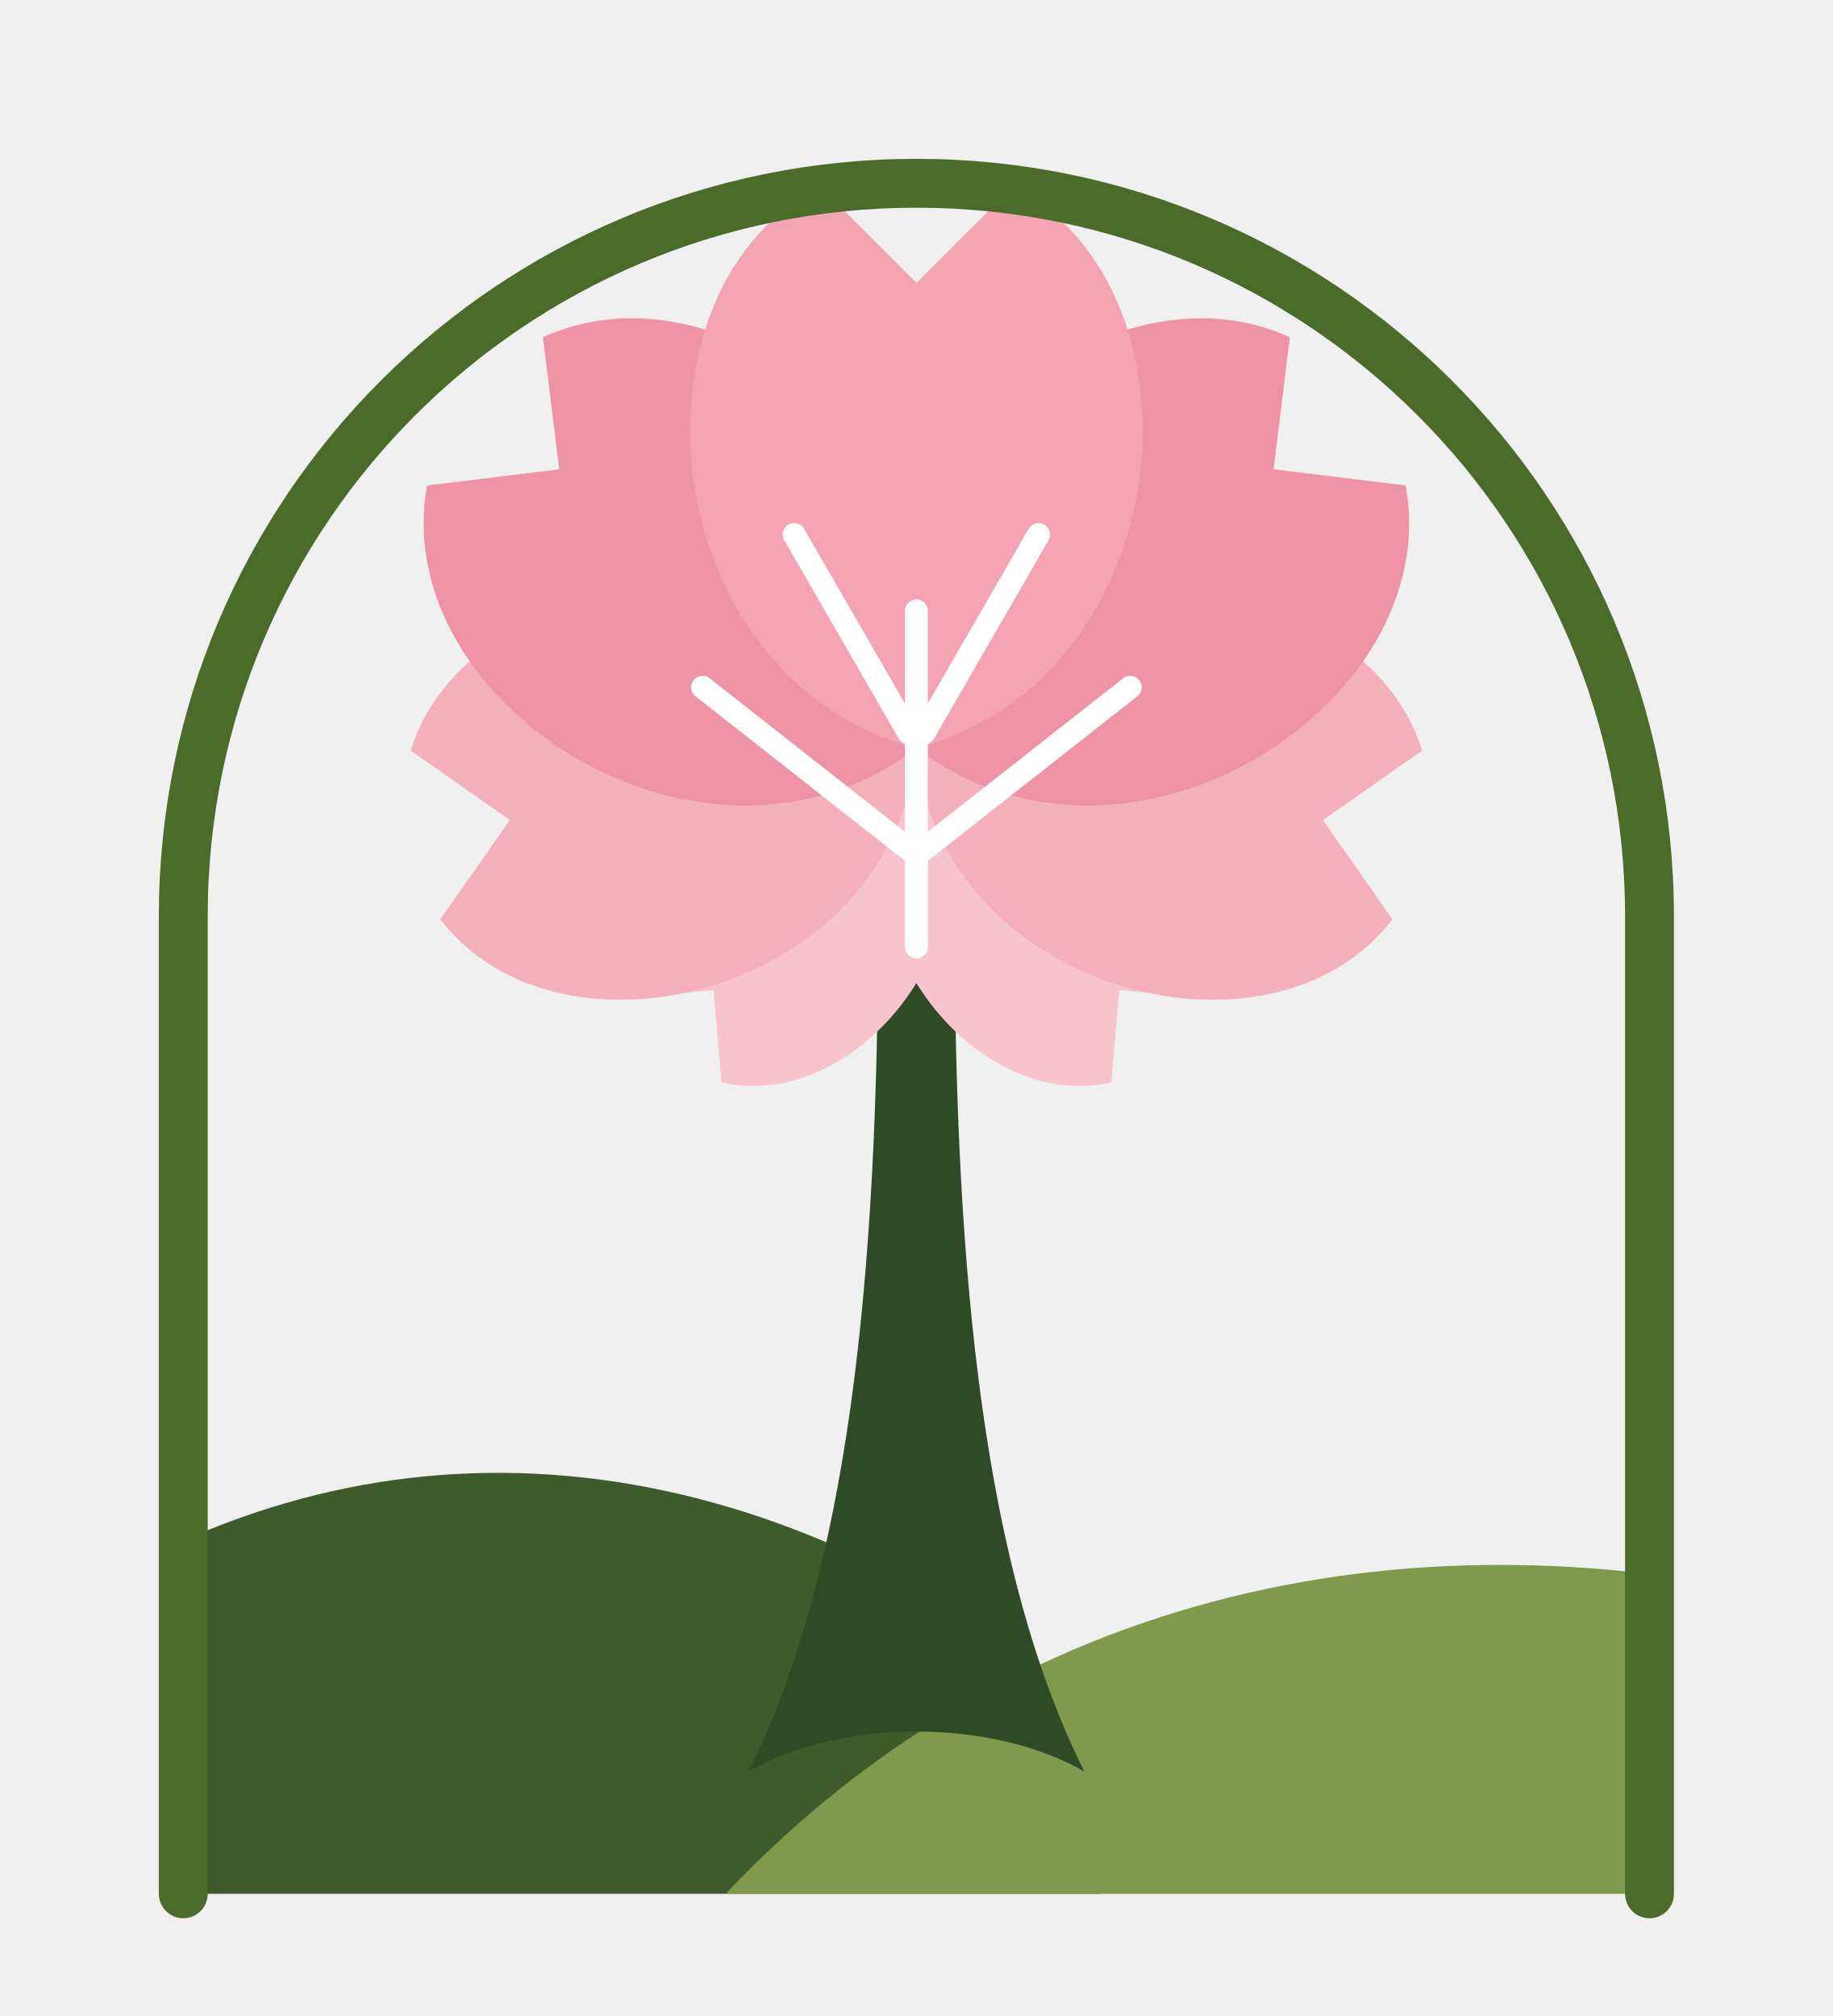
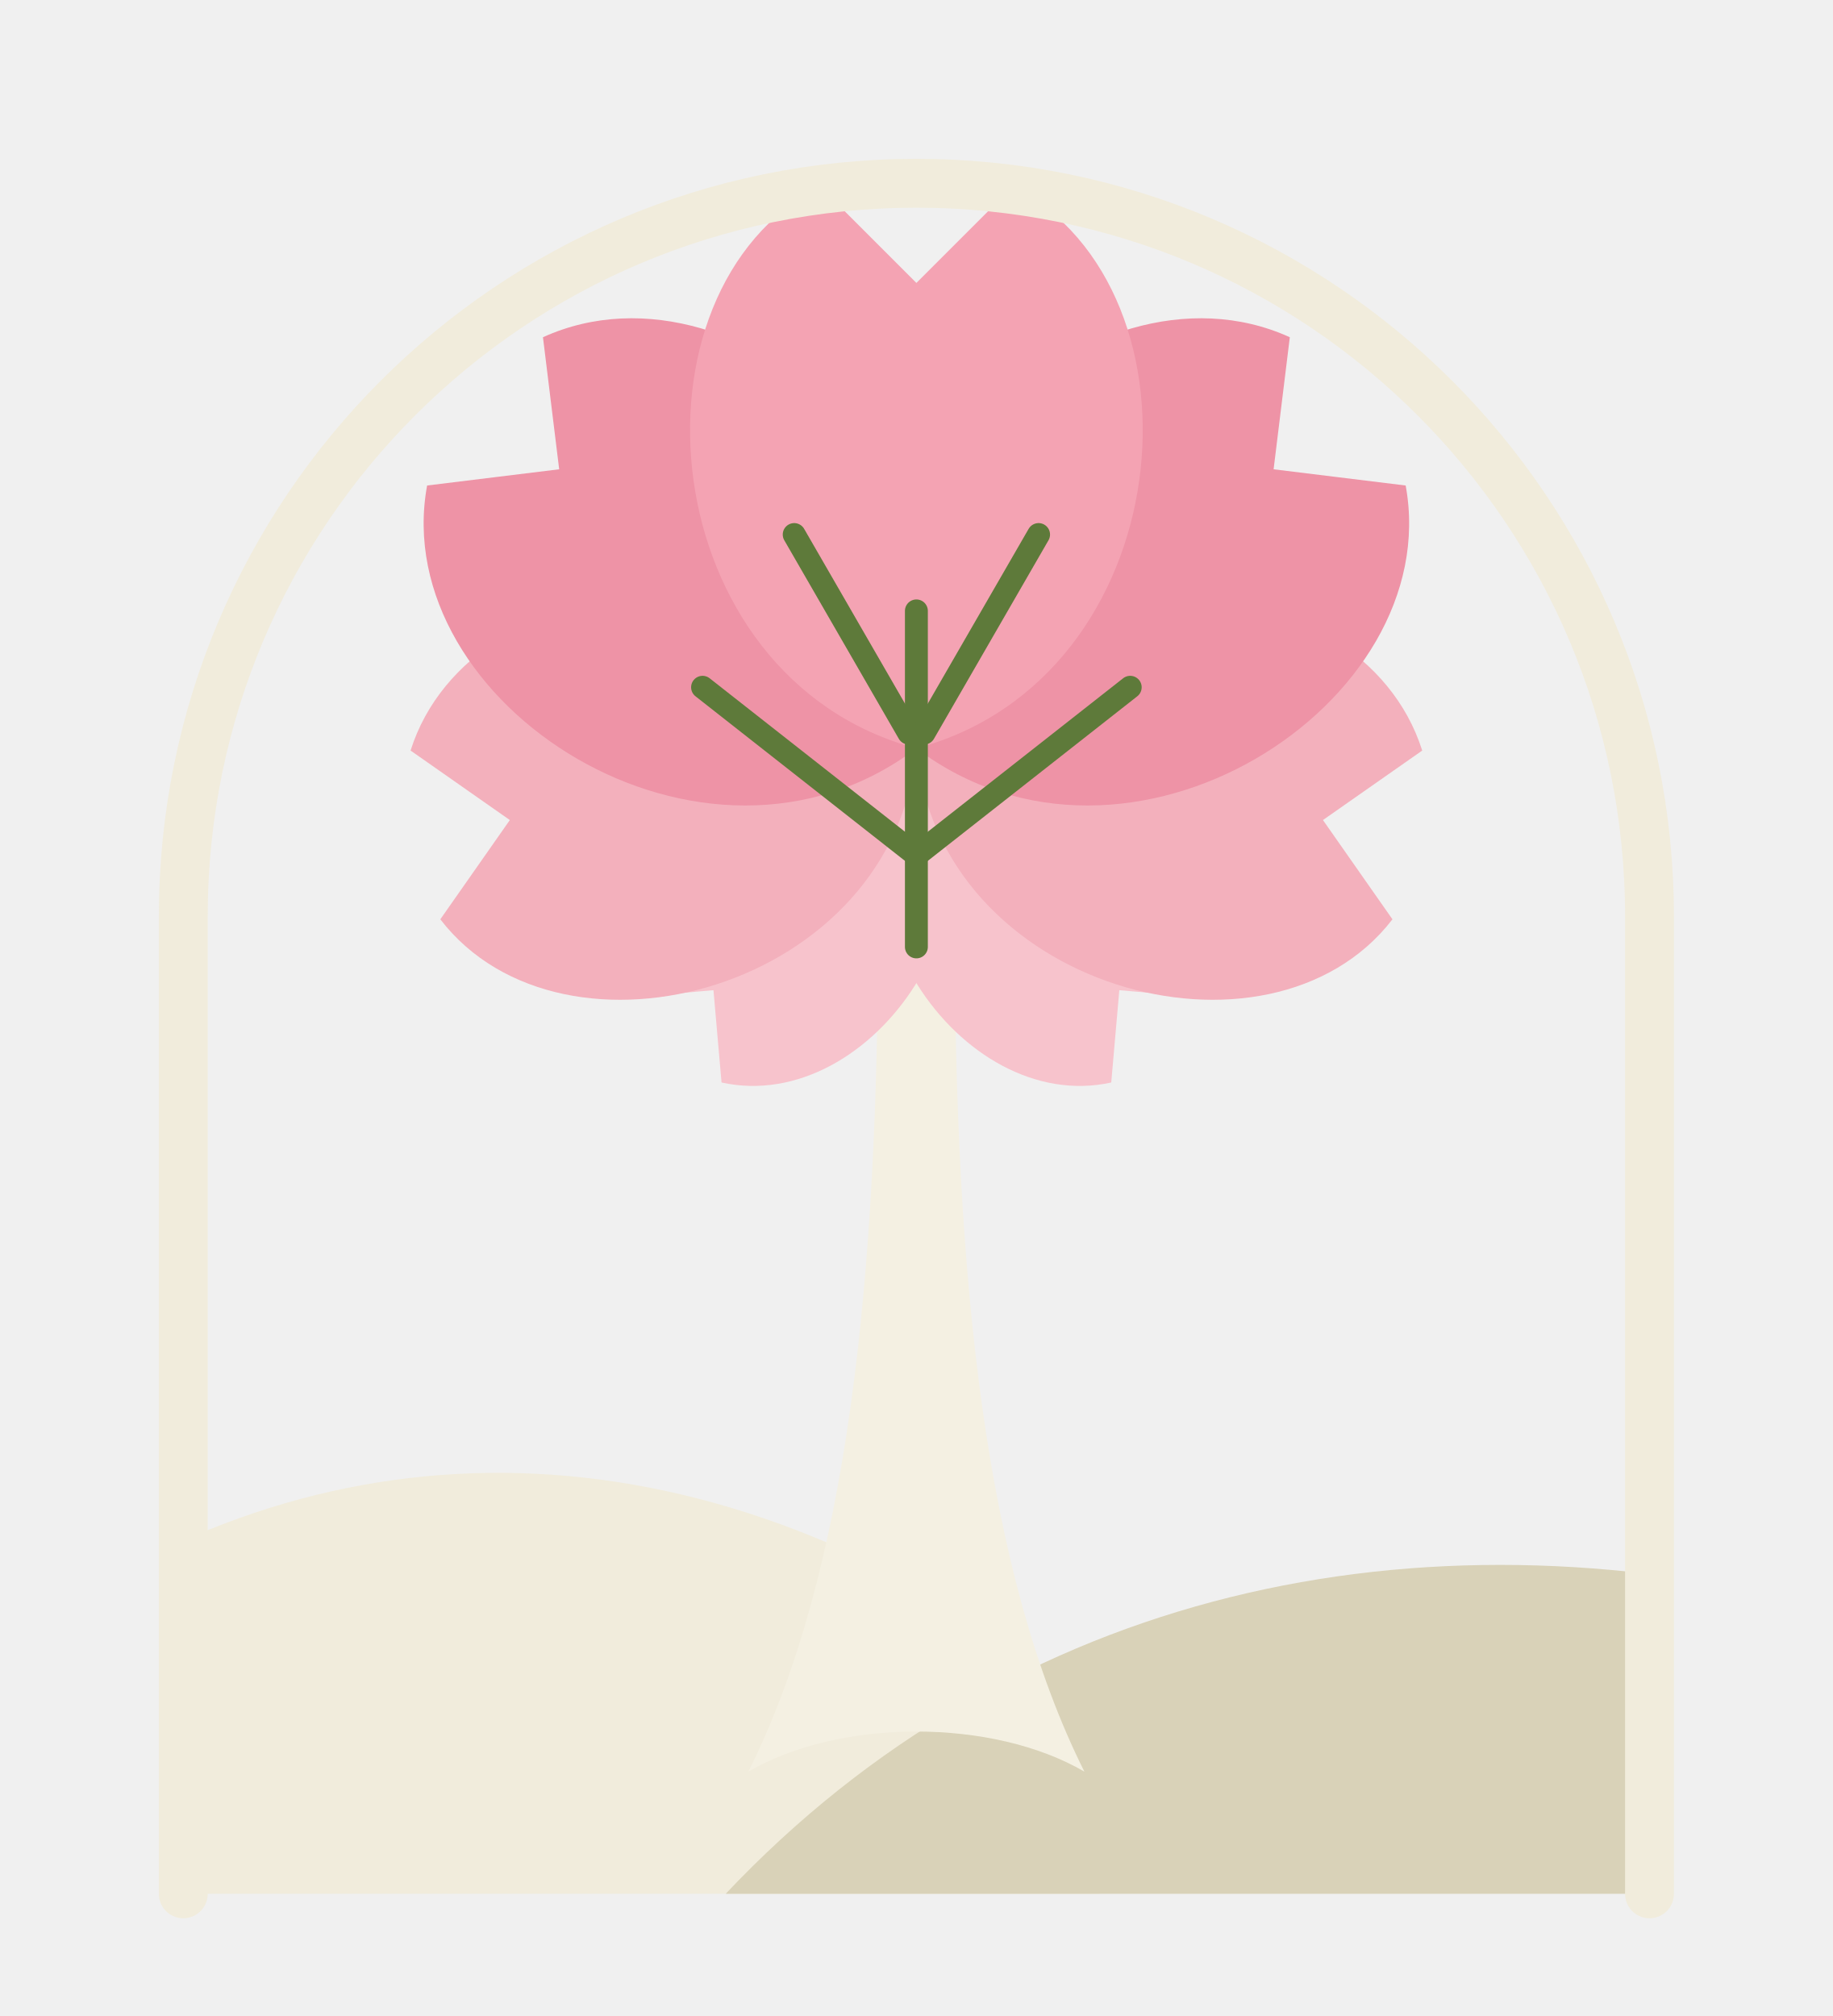
<svg xmlns="http://www.w3.org/2000/svg" viewBox="0 0 120 132" role="img" aria-label="대원사 꽃길숲 수목장 로고">
  <defs>
    <path id="pt" d="M0,0 C-15,-4 -17,-26 -5.5,-32 L0,-26.5 L5.5,-32 C17,-26 15,-4 0,0Z" />
    <clipPath id="ac">
      <path d="M12 124 V60 A48 48 0 0 1 108 60 V124 Z" />
    </clipPath>
  </defs>
  <g clip-path="url(#ac)">
-     <path d="M6 128 V104 C26 92 50 94 72 112 L72 128 Z" fill="#3E5B2B" />
-     <path d="M44 128 C62 106 88 99 114 104 V128 Z" fill="#7F9A4C" />
+     <path d="M6 128 V104 C26 92 50 94 72 112 L72 128 Z" fill="#F1ECDC" />
+     <path d="M44 128 C62 106 88 99 114 104 V128 Z" fill="#D9D2B8" />
  </g>
-   <path d="M49 116 C55.5 103 57.5 84 57.5 60 L62.5 60 C62.5 84 64.5 103 71 116 C65 112.5 55 112.5 49 116Z" fill="#2E4A27" />
+   <path d="M49 116 C55.5 103 57.5 84 57.5 60 L62.5 60 C62.5 84 64.5 103 71 116 C65 112.5 55 112.5 49 116Z" fill="#F4F0E2" />
  <g transform="translate(60 49)">
    <use href="#pt" transform="rotate(-140) scale(.78)" fill="#F7C3CC" />
    <use href="#pt" transform="rotate(140) scale(.78)" fill="#F7C3CC" />
    <use href="#pt" transform="rotate(-100) scale(1.02)" fill="#F3B0BC" />
    <use href="#pt" transform="rotate(100) scale(1.02)" fill="#F3B0BC" />
    <use href="#pt" transform="rotate(-52) scale(1.12)" fill="#EE93A6" />
    <use href="#pt" transform="rotate(52) scale(1.12)" fill="#EE93A6" />
    <use href="#pt" transform="rotate(0) scale(1.15)" fill="#F4A3B3" />
  </g>
-   <g fill="none" stroke="#FFFFFF" stroke-width="1.5" stroke-linecap="round">
+   <g fill="none" stroke="#5E7A3A" stroke-width="1.5" stroke-linecap="round">
    <path d="M60 62 V40" />
    <path d="M60 56 L46 45" />
    <path d="M60 56 L74 45" />
    <path d="M59.5 48 L52 35" />
    <path d="M60.5 48 L68 35" />
  </g>
-   <path d="M12 124 V60 A48 48 0 0 1 108 60 V124" fill="none" stroke="#4A6B2A" stroke-width="3.2" stroke-linecap="round" />
+   <path d="M12 124 V60 A48 48 0 0 1 108 60 V124" fill="none" stroke="#F1ECDC" stroke-width="3.2" stroke-linecap="round" />
</svg>
